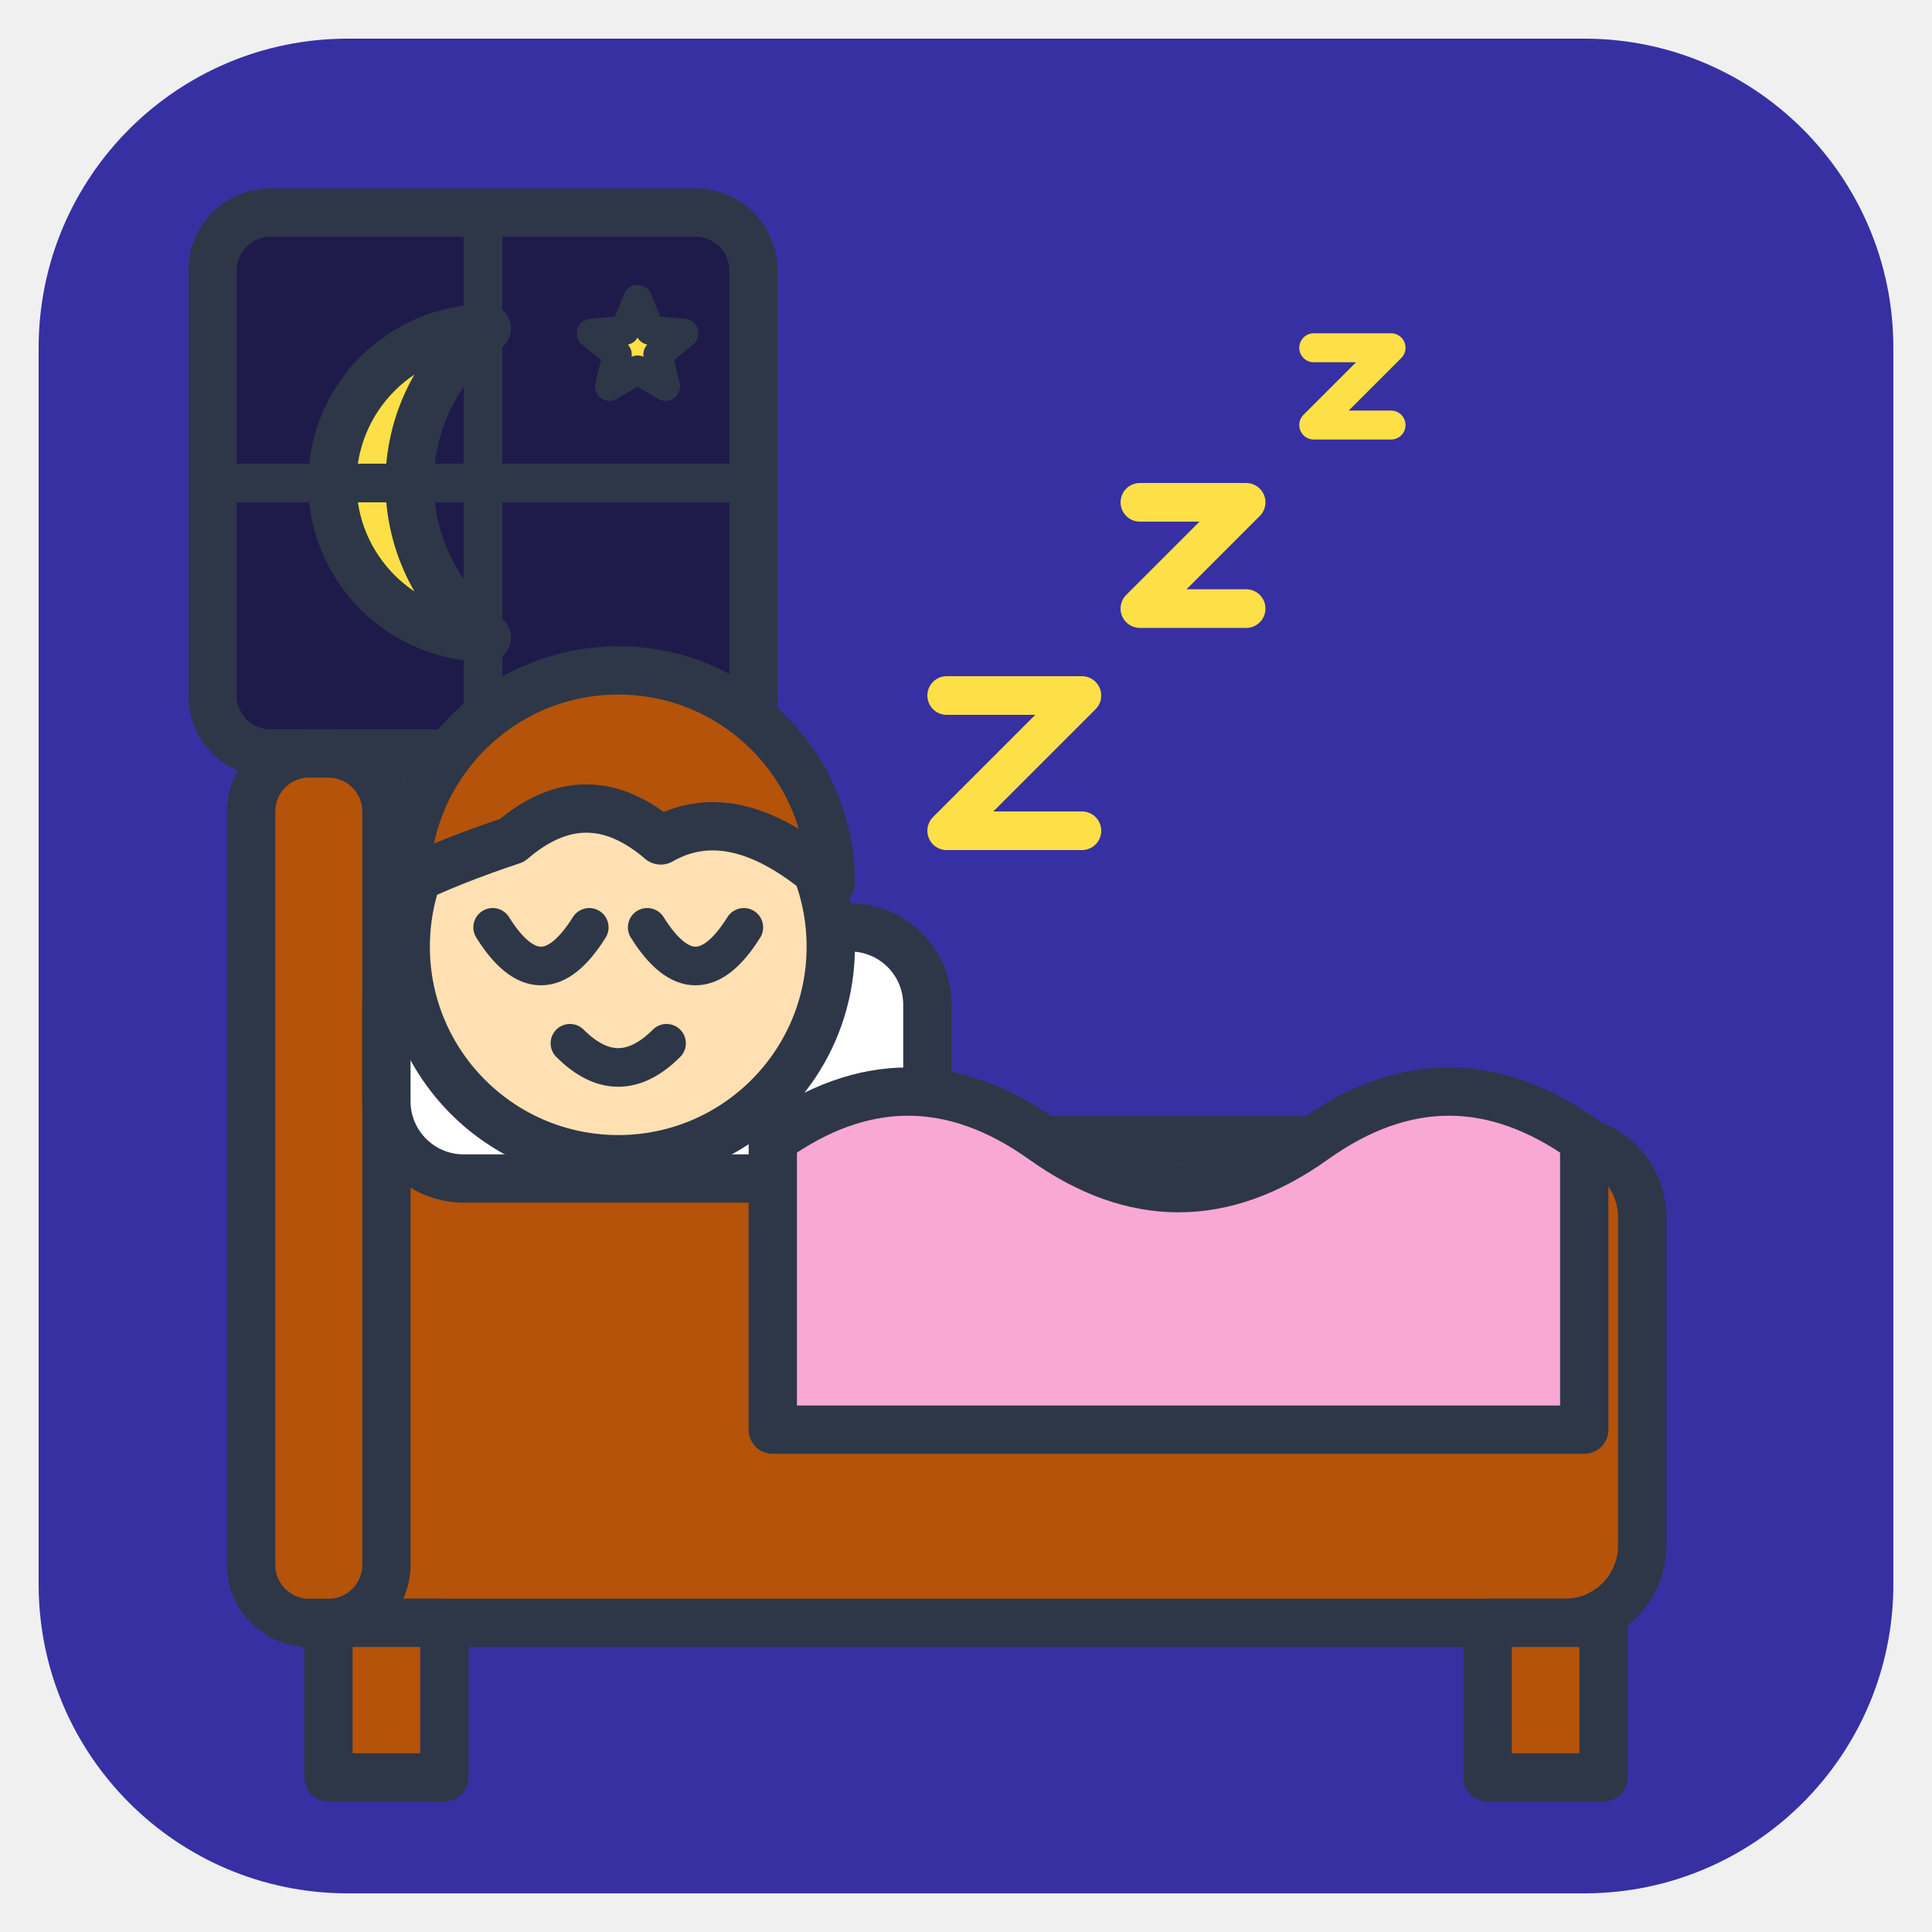
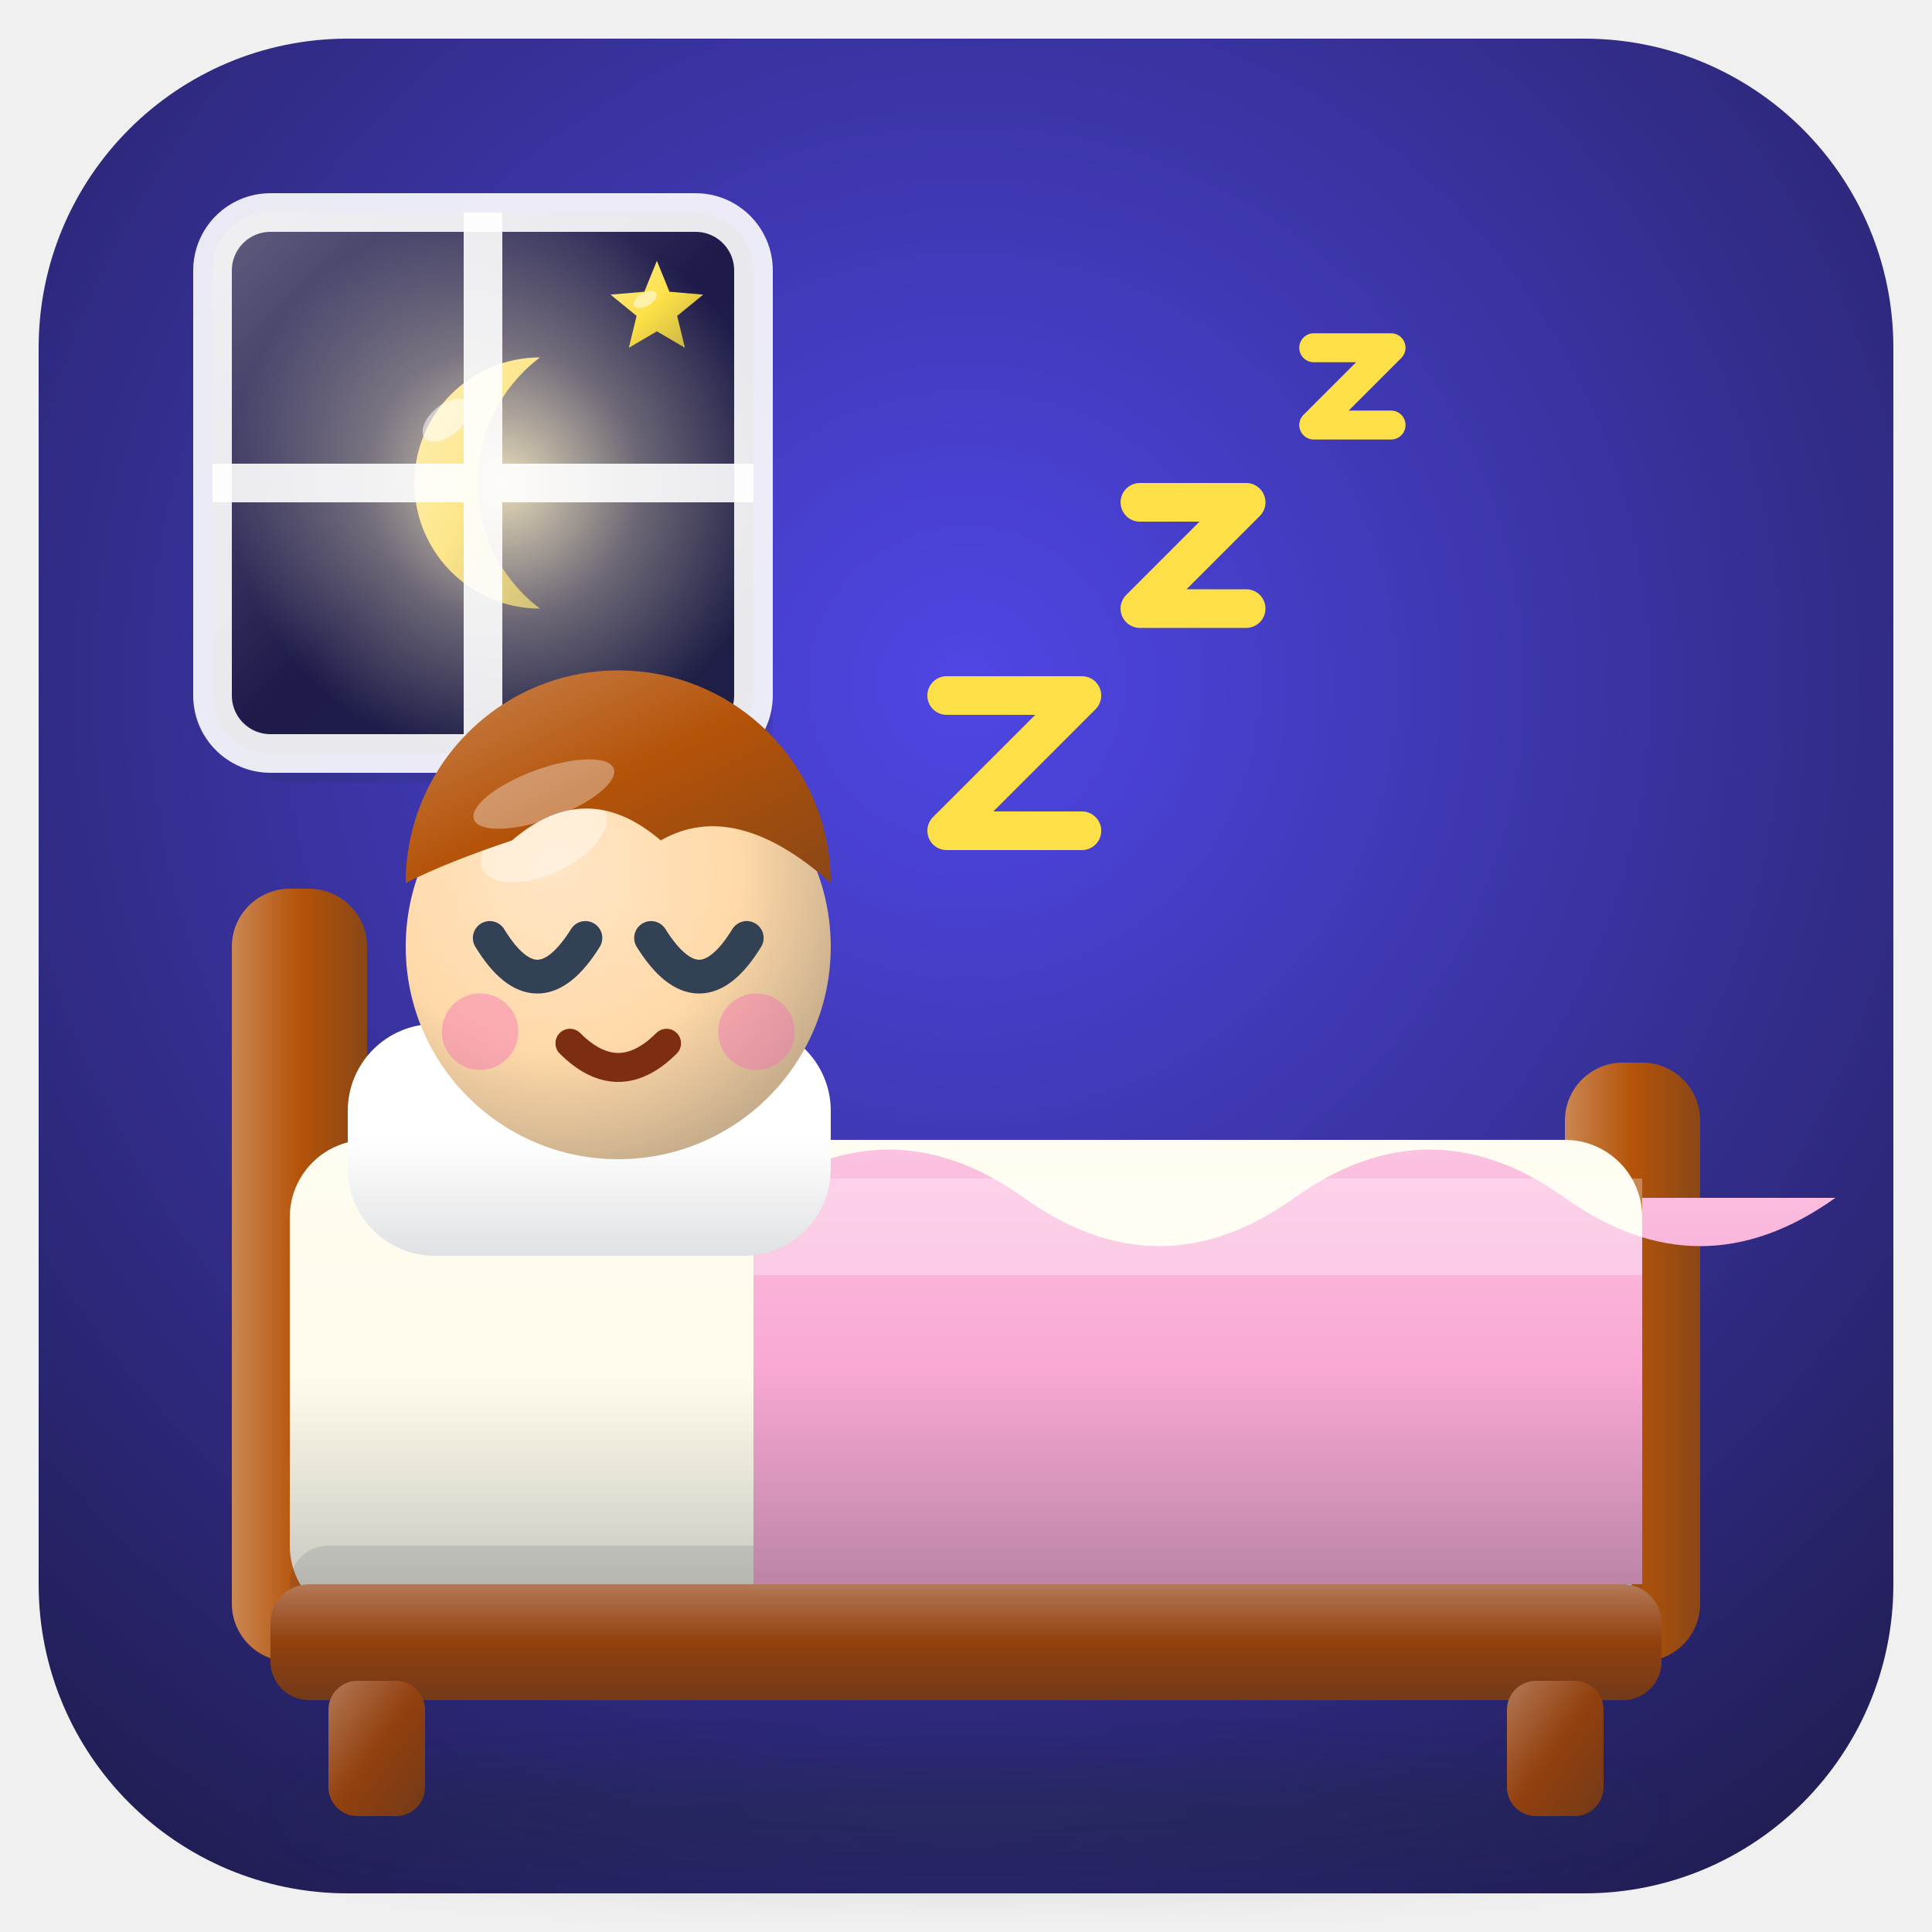
<svg xmlns="http://www.w3.org/2000/svg" viewBox="0 0 200 200" role="img" aria-label="ישן">
-   <rect x="4" y="4" width="192" height="192" rx="32" fill="#3730A3" />
-   <g stroke="#2D3748" stroke-width="5" stroke-linejoin="round" stroke-linecap="round">
-     <rect x="22" y="22" width="56" height="56" rx="6" fill="#1E1B4B" />
-     <path d="M50.4 34 A16 16 0 1 0 50.4 66 A20 20 0 0 1 50.4 34Z" fill="#FDE047" />
-     <polygon points="66,31 67.3,34.2 70.8,34.5 68.1,36.7 68.9,40 66,38.3 63.1,40 63.9,36.7 61.2,34.5 64.7,34.2" fill="#FDE047" stroke-width="3" />
-     <path d="M50 22 V78 M22 50 H78" fill="none" stroke-width="4" />
-     <rect x="30" y="118" width="140" height="50" rx="8" fill="#B45309" />
-     <rect x="34" y="168" width="12" height="16" fill="#B45309" />
-     <rect x="154" y="168" width="12" height="16" fill="#B45309" />
-     <rect x="26" y="78" width="14" height="90" rx="6" fill="#B45309" />
-     <rect x="40" y="96" width="56" height="26" rx="8" fill="#fff" />
-     <path d="M80 118 Q94 108 108 118 T136 118 T164 118 V148 H80Z" fill="#F9A8D4" />
-     <circle cx="64" cy="98" r="22" fill="#FFE0B2" />
-     <path d="M42 91.4 A22 22 0 0 1 86 91.4 Q76.1 82.6 68.4 87 Q60.7 80.4 53 87 Q46.4 89.2 42 91.4Z" fill="#B45309" />
-     <path d="M51 96 Q56 104 61 96" fill="none" stroke-width="4" />
-     <path d="M67 96 Q72 104 77 96" fill="none" stroke-width="4" />
-     <path d="M59 108 Q64 113 69 108" fill="none" stroke-width="4" />
-     <path d="M98 72 h14 l-14 14 h14" fill="none" stroke="#FDE047" stroke-width="4" />
-     <path d="M118 52 h11 l-11 11 h11" fill="none" stroke="#FDE047" stroke-width="4" />
-     <path d="M136 36 h8 l-8 8 h8" fill="none" stroke="#FDE047" stroke-width="3" />
-   </g>
+   <defs>
+     <radialGradient id="awake-asleep-opposite-g0" cx=".5" cy=".35" r=".8">
+       <stop offset="0" stop-color="#4F46E5" />
+       <stop offset="1" stop-color="#1E1B4B" />
+     </radialGradient>
+     <linearGradient id="awake-asleep-opposite-g1" x1="0" y1="0" x2="1" y2="1">
+       <stop offset="0" stop-color="#625f81" />
+       <stop offset=".5" stop-color="#1E1B4B" />
+       <stop offset="1" stop-color="#1e1f45" />
+     </linearGradient>
+     <radialGradient id="awake-asleep-opposite-g2">
+       <stop offset="0" stop-color="#FEF3C7" stop-opacity="0.9" />
+       <stop offset="0.5" stop-color="#FEF3C7" stop-opacity="0.35" />
+       <stop offset="1" stop-color="#FEF3C7" stop-opacity="0" />
+     </radialGradient>
+     <linearGradient id="awake-asleep-opposite-g3" x1="0" y1="0" x2="1" y2="1">
+       <stop offset="0" stop-color="#fef0b9" />
+       <stop offset=".5" stop-color="#FDE68A" />
+       <stop offset="1" stop-color="#d1c079" />
+     </linearGradient>
+     <linearGradient id="awake-asleep-opposite-g4" x1="0" y1="0" x2="1" y2="1">
+       <stop offset="0" stop-color="#feec91" />
+       <stop offset=".5" stop-color="#FDE047" />
+       <stop offset="1" stop-color="#bfad43" />
+     </linearGradient>
+     <linearGradient id="awake-asleep-opposite-g5" x1="0" y1="0" x2="1" y2="0">
+       <stop offset="0" stop-color="#cb8753" />
+       <stop offset=".5" stop-color="#B45309" />
+       <stop offset="1" stop-color="#8a4716" />
+     </linearGradient>
+     <linearGradient id="awake-asleep-opposite-g6" x1="0" y1="0" x2="0" y2="1">
+       <stop offset="0" stop-color="#fffcf1" />
+       <stop offset=".5" stop-color="#FFFBEB" />
+       <stop offset="1" stop-color="#c0c0b9" />
+     </linearGradient>
+     <linearGradient id="awake-asleep-opposite-g7" x1="0" y1="0" x2="0" y2="1">
+       <stop offset="0" stop-color="#b37956" />
+       <stop offset=".5" stop-color="#92400E" />
+       <stop offset="1" stop-color="#723a19" />
+     </linearGradient>
+     <linearGradient id="awake-asleep-opposite-g8" x1="0" y1="0" x2="1" y2="1">
+       <stop offset="0" stop-color="#b37956" />
+       <stop offset=".5" stop-color="#92400E" />
+       <stop offset="1" stop-color="#723a19" />
+     </linearGradient>
+     <linearGradient id="awake-asleep-opposite-g9" x1="0" y1="0" x2="0" y2="1">
+       <stop offset="0" stop-color="#fbc2e1" />
+       <stop offset=".5" stop-color="#F9A8D4" />
+       <stop offset="1" stop-color="#bc84a8" />
+     </linearGradient>
+     <linearGradient id="awake-asleep-opposite-g10" x1="0" y1="0" x2="0" y2="1">
+       <stop offset="0" stop-color="#ffffff" />
+       <stop offset=".5" stop-color="#FFFFFF" />
+       <stop offset="1" stop-color="#e0e1e3" />
+     </linearGradient>
+     <linearGradient id="awake-asleep-opposite-g11" x1="0" y1="0" x2="0" y2="1">
+       <stop offset="0" stop-color="#fff" stop-opacity="0.55" />
+       <stop offset="1" stop-color="#fff" stop-opacity="0" />
+     </linearGradient>
+     <radialGradient id="awake-asleep-opposite-g12" cx="0.36" cy="0.32" r="0.78">
+       <stop offset="0" stop-color="#ffe6c6" />
+       <stop offset=".55" stop-color="#FFD9A8" />
+       <stop offset="1" stop-color="#bca486" />
+     </radialGradient>
+     <linearGradient id="awake-asleep-opposite-g13" x1="0" y1="0" x2="1" y2="1">
+       <stop offset="0" stop-color="#cb8753" />
+       <stop offset=".5" stop-color="#B45309" />
+       <stop offset="1" stop-color="#8a4716" />
+     </linearGradient>
+     <filter id="awake-asleep-opposite-blur" x="-30%" y="-60%" width="160%" height="220%">
+       <feGaussianBlur stdDeviation="3" />
+     </filter>
+   </defs>
+   <rect x="4" y="4" width="192" height="192" rx="32" fill="url(#awake-asleep-opposite-g0)" />
+   <rect x="22" y="22" width="56" height="56" rx="6" fill="#1E293B" opacity=".14" transform="translate(2 3)" />
+   <rect x="22" y="22" width="56" height="56" rx="6" fill="url(#awake-asleep-opposite-g1)" />
+   <circle cx="52" cy="50" r="28.6" fill="url(#awake-asleep-opposite-g2)" />
+   <path d="M55.9 37 A13 13 0 1 0 55.9 63 A16.3 16.3 0 0 1 55.9 37Z" fill="url(#awake-asleep-opposite-g3)" />
+   <ellipse cx="46.2" cy="43.5" rx="2.9" ry="1.6" fill="#fff" opacity="0.55" transform="rotate(-40 46.2 43.5)" />
+   <polygon points="68,27 69.3,30.2 72.8,30.5 70.1,32.7 70.9,36 68,34.3 65.1,36 65.9,32.7 63.2,30.5 66.7,30.2" fill="url(#awake-asleep-opposite-g4)" />
+   <ellipse cx="66.8" cy="31" rx="1.3" ry="0.7" fill="#fff" opacity="0.5" transform="rotate(-30 66.8 31)" />
+   <path d="M50 22 V78 M22 50 H78" stroke="#fff" stroke-width="4" opacity=".9" />
+   <rect x="22" y="22" width="56" height="56" rx="6" fill="none" stroke="#fff" stroke-width="4" opacity=".9" />
+   <ellipse cx="100" cy="188" rx="70" ry="5" fill="#1E293B" opacity="0.3" filter="url(#awake-asleep-opposite-blur)" />
+   <rect x="24" y="92" width="14" height="80" rx="6" fill="url(#awake-asleep-opposite-g5)" />
+   <rect x="162" y="110" width="14" height="62" rx="6" fill="url(#awake-asleep-opposite-g5)" />
+   <rect x="30" y="118" width="140" height="50" rx="8" fill="url(#awake-asleep-opposite-g6)" />
+   <rect x="30" y="160" width="140" height="8" rx="4" fill="#1E293B" opacity=".12" />
+   <rect x="28" y="164" width="144" height="12" rx="4" fill="url(#awake-asleep-opposite-g7)" />
+   <rect x="34" y="174" width="10" height="14" rx="3" fill="url(#awake-asleep-opposite-g8)" />
+   <rect x="156" y="174" width="10" height="14" rx="3" fill="url(#awake-asleep-opposite-g8)" />
+   <path d="M78 124 Q92 114 106 124 T134 124 T162 124 T190 124 H170 V164 H78Z" fill="url(#awake-asleep-opposite-g9)" />
+   <rect x="78" y="122" width="92" height="10" fill="#fff" opacity=".3" />
+   <rect x="36" y="106" width="50" height="24" rx="9" fill="url(#awake-asleep-opposite-g10)" />
+   <rect x="38" y="108" width="46" height="10.8" rx="8" fill="url(#awake-asleep-opposite-g11)" />
+   <circle cx="64" cy="98" r="22" fill="url(#awake-asleep-opposite-g12)" />
+   <ellipse cx="56.3" cy="87" rx="7" ry="3.5" fill="#fff" opacity="0.4" transform="rotate(-25 56.3 87)" />
+   <path d="M42 91.4 A22 22 0 0 1 86 91.4 Q76.1 82.6 68.4 87 Q60.7 80.4 53 87 Q46.4 89.2 42 91.4Z" fill="url(#awake-asleep-opposite-g13)" />
+   <ellipse cx="56.3" cy="82.2" rx="7.7" ry="2.6" fill="#fff" opacity="0.35" transform="rotate(-20 56.3 82.2)" />
+   <path d="M50.7 97.1 Q55.6 105.1 60.6 97.1" fill="none" stroke="#334155" stroke-width="3.5" stroke-linecap="round" stroke-linejoin="round" />
+   <path d="M67.4 97.1 Q72.4 105.1 77.3 97.1" fill="none" stroke="#334155" stroke-width="3.5" stroke-linecap="round" stroke-linejoin="round" />
+   <circle cx="49.7" cy="106.8" r="3.96" fill="#F472B6" opacity=".45" />
+   <circle cx="78.3" cy="106.8" r="3.96" fill="#F472B6" opacity=".45" />
+   <path d="M59 108 Q64 113 69 108" fill="none" stroke="#7C2D12" stroke-width="3" stroke-linecap="round" stroke-linejoin="round" />
+   <path d="M98 72 h14 l-14 14 h14" fill="none" stroke="#FDE047" stroke-width="4" stroke-linecap="round" stroke-linejoin="round" />
+   <path d="M118 52 h11 l-11 11 h11" fill="none" stroke="#FDE047" stroke-width="4" stroke-linecap="round" stroke-linejoin="round" />
+   <path d="M136 36 h8 l-8 8 h8" fill="none" stroke="#FDE047" stroke-width="3" stroke-linecap="round" stroke-linejoin="round" />
</svg>
